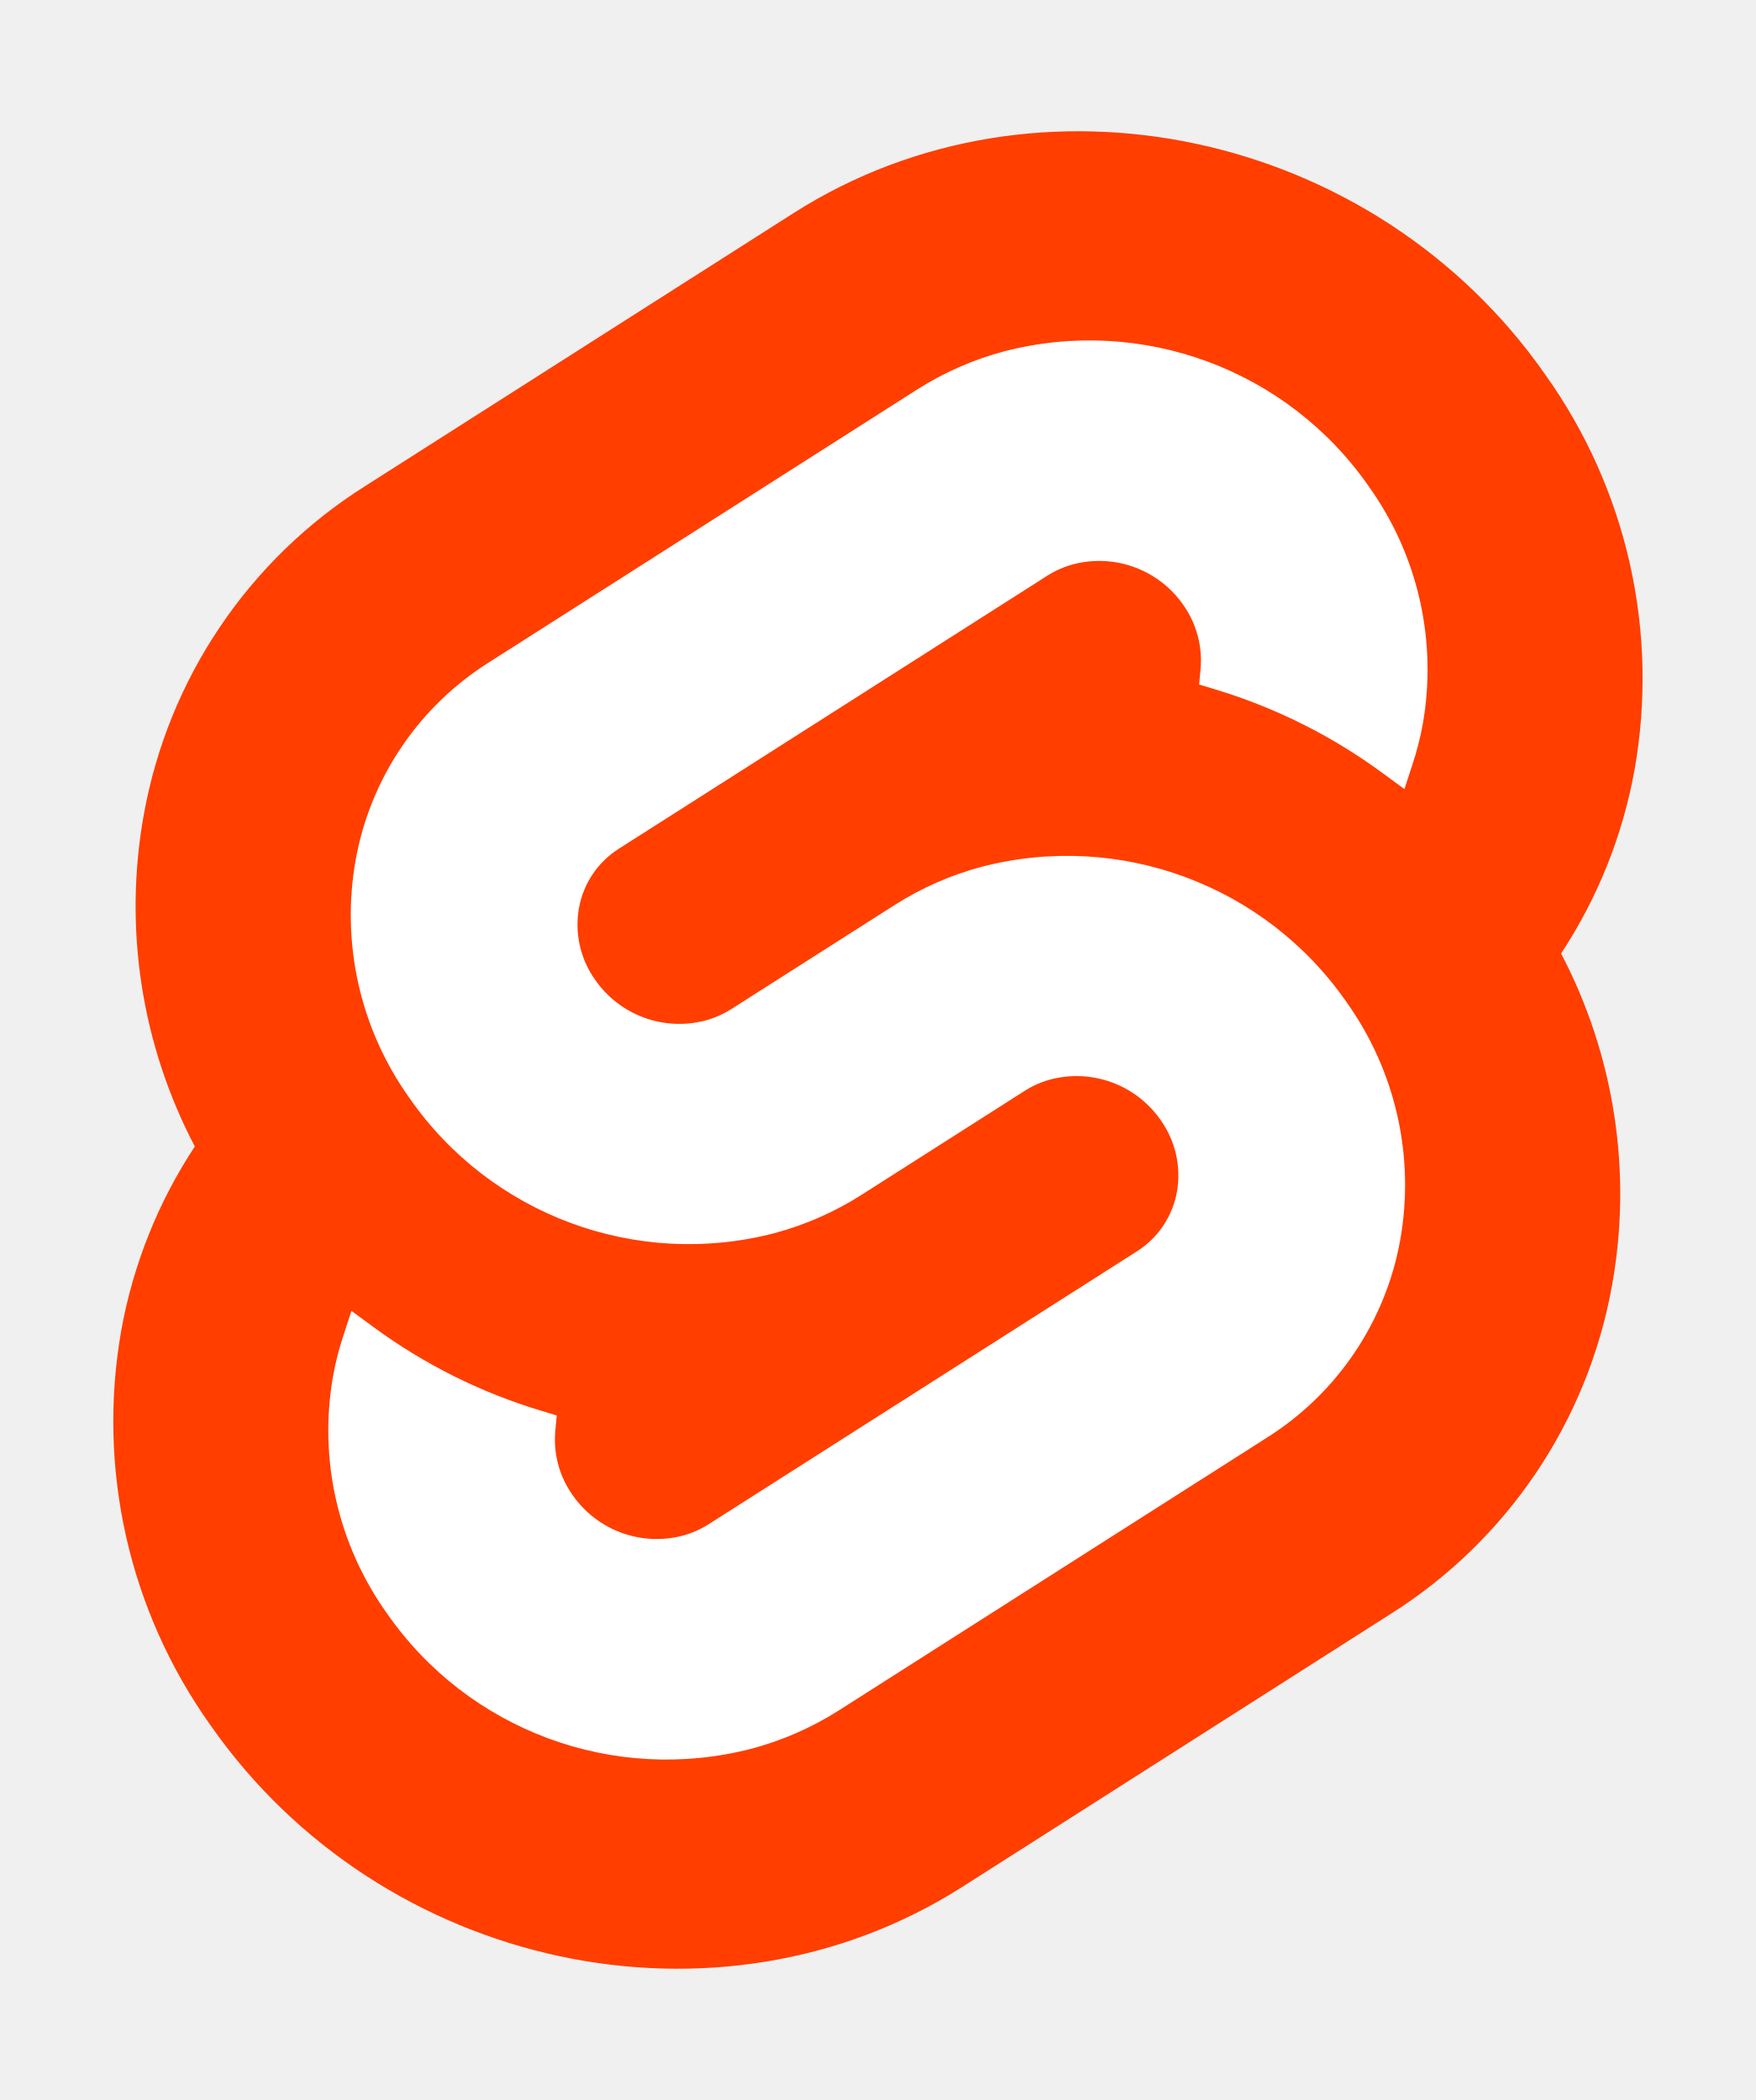
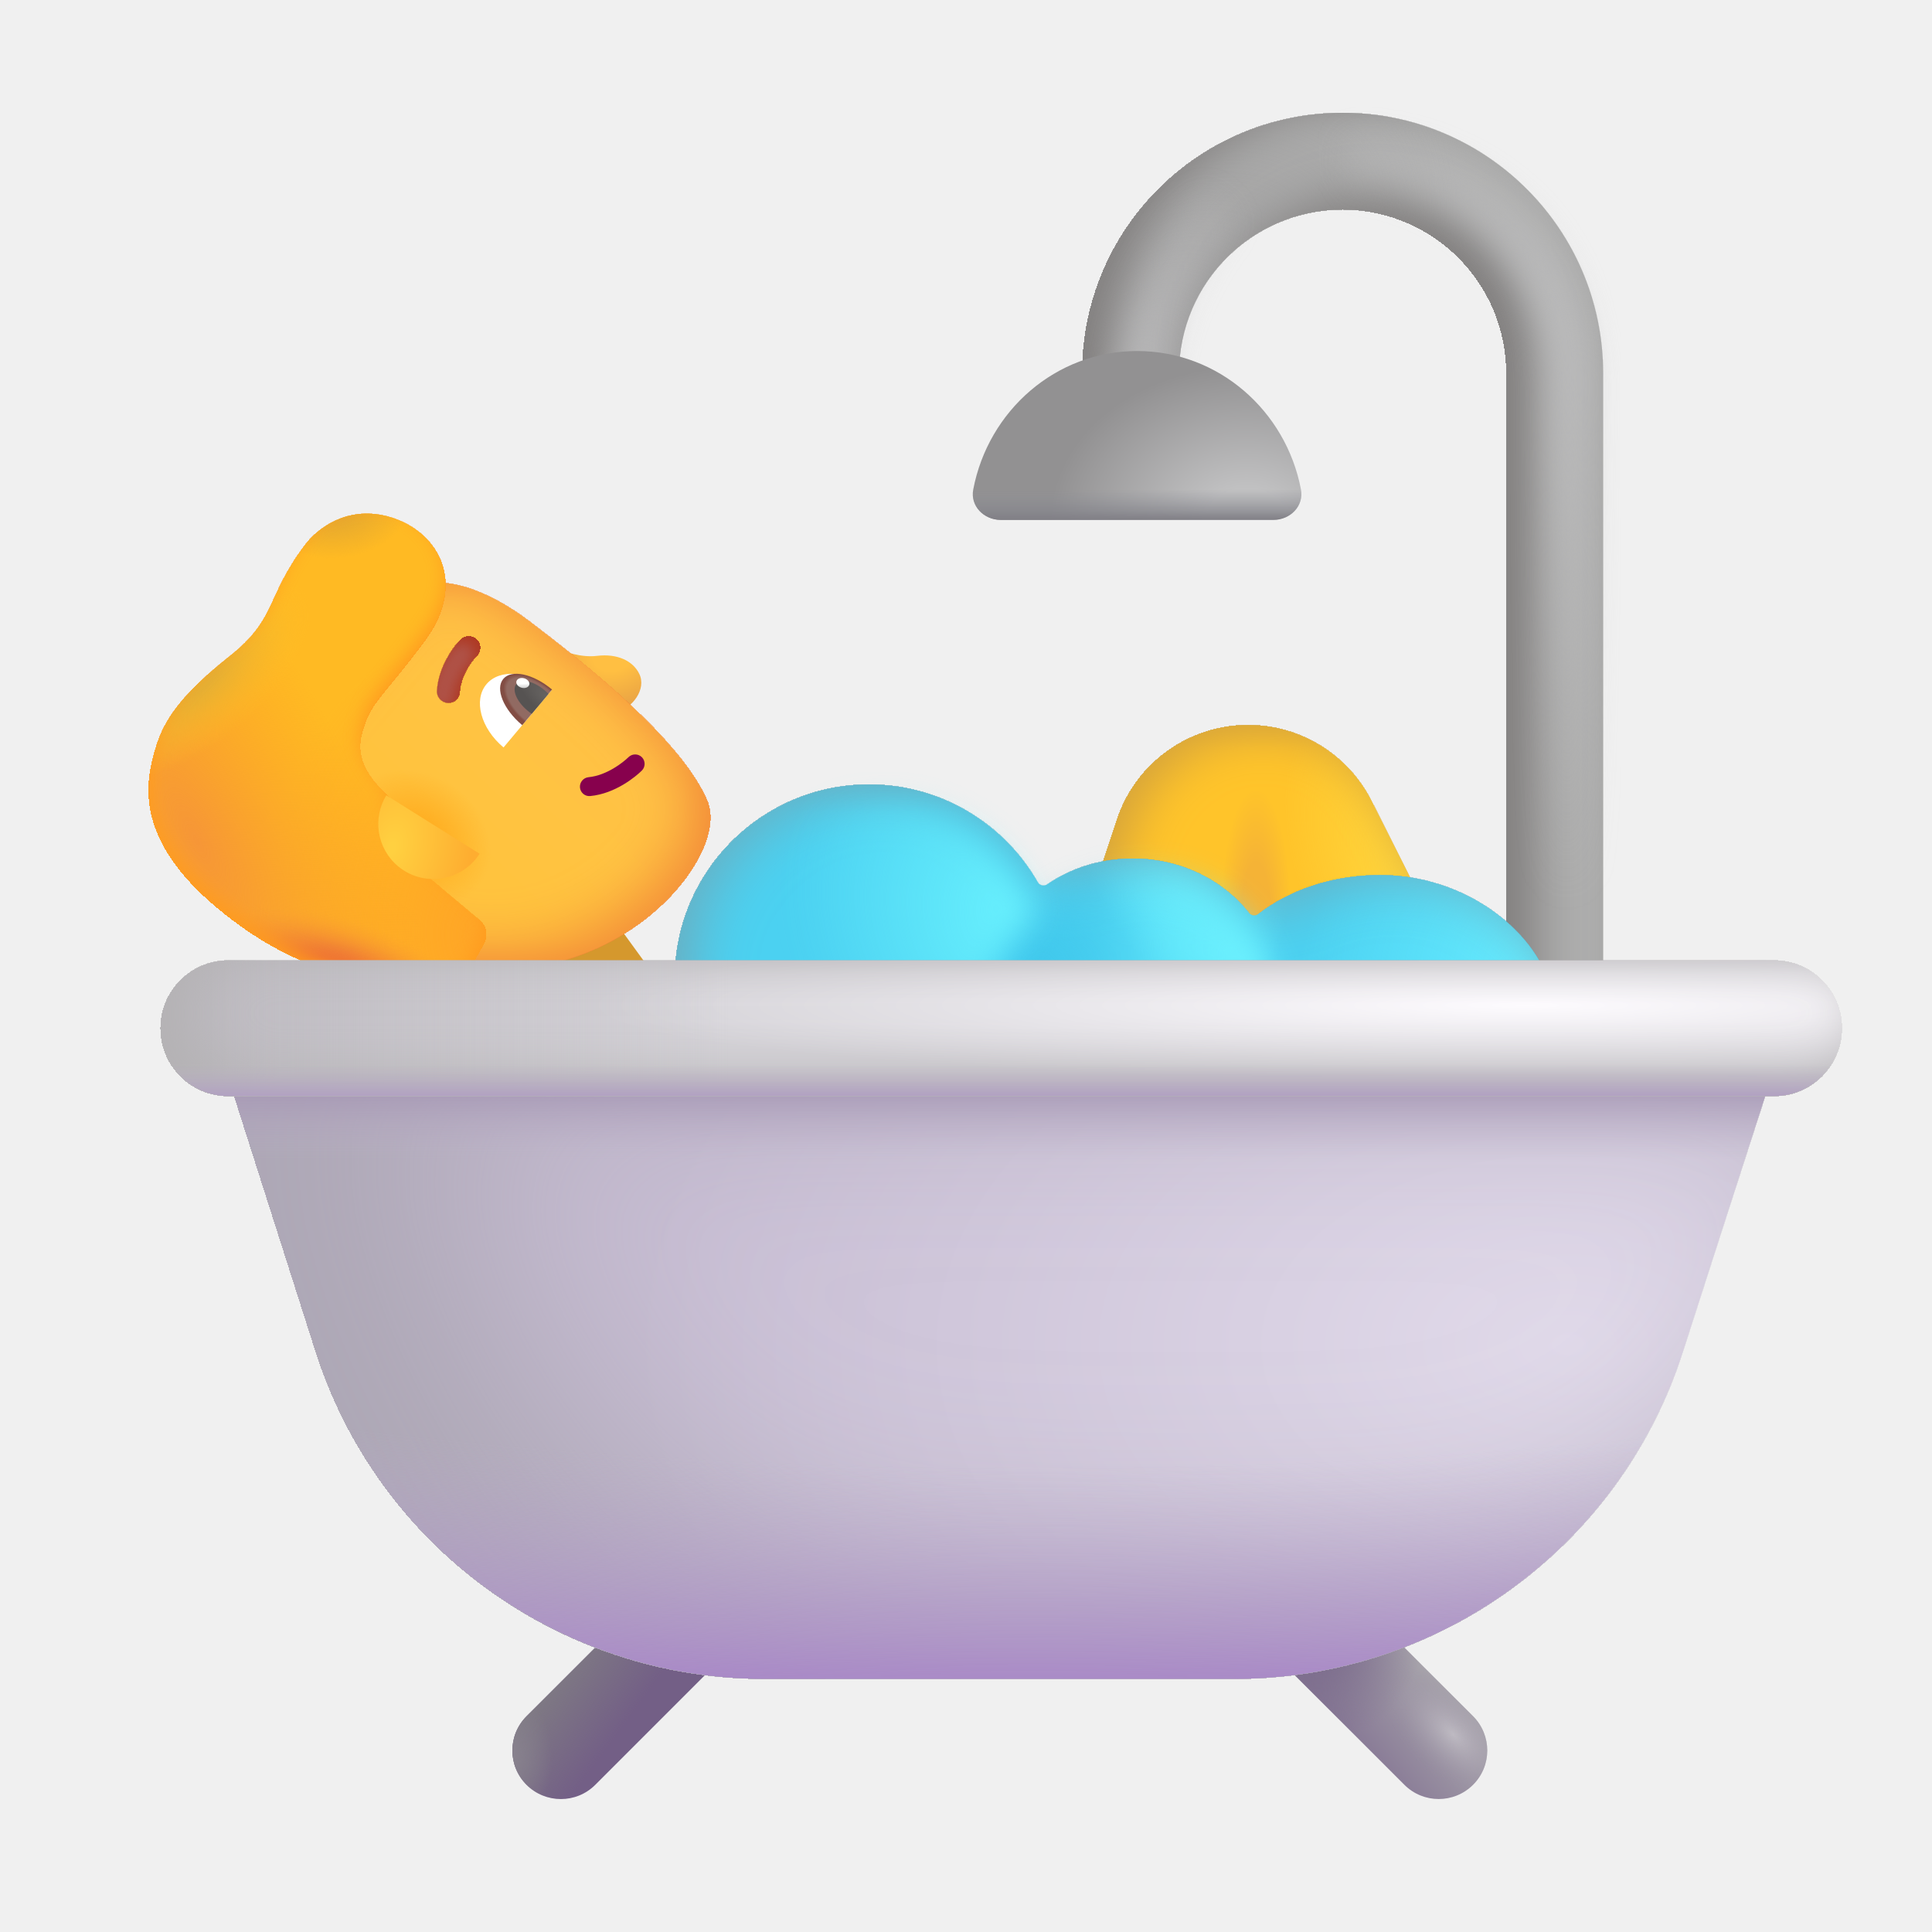
- <svg xmlns="http://www.w3.org/2000/svg" width="107" height="128" viewBox="0 0 107 128">
-   <path d="M94.157 22.819c-10.4-14.885-30.94-19.297-45.792-9.835L22.282 29.608A29.92 29.92 0 0 0 8.764 49.65a31.5 31.5 0 0 0 3.108 20.231 30 30 0 0 0-4.477 11.183 31.9 31.9 0 0 0 5.448 24.116c10.402 14.887 30.942 19.297 45.791 9.835l26.083-16.624A29.92 29.92 0 0 0 98.235 78.35a31.53 31.53 0 0 0-3.105-20.232 30 30 0 0 0 4.474-11.182 31.88 31.88 0 0 0-5.447-24.116" style="fill:#ff3e00" />
-   <path d="M45.817 106.582a20.72 20.72 0 0 1-22.237-8.243 19.17 19.17 0 0 1-3.277-14.503 18 18 0 0 1 .624-2.435l.49-1.498 1.337.981a33.6 33.6 0 0 0 10.203 5.098l.97.294-.09.968a5.85 5.85 0 0 0 1.052 3.878 6.24 6.24 0 0 0 6.695 2.485 5.8 5.8 0 0 0 1.603-.704L69.27 76.28a5.43 5.43 0 0 0 2.45-3.631 5.8 5.8 0 0 0-.987-4.371 6.24 6.24 0 0 0-6.698-2.487 5.7 5.7 0 0 0-1.6.704l-9.953 6.345a19 19 0 0 1-5.296 2.326 20.72 20.72 0 0 1-22.237-8.243 19.17 19.17 0 0 1-3.277-14.502 17.99 17.99 0 0 1 8.13-12.052l26.081-16.623a19 19 0 0 1 5.3-2.329 20.72 20.72 0 0 1 22.237 8.243 19.17 19.17 0 0 1 3.277 14.503 18 18 0 0 1-.624 2.435l-.49 1.498-1.337-.98a33.6 33.6 0 0 0-10.203-5.1l-.97-.294.09-.968a5.86 5.86 0 0 0-1.052-3.878 6.24 6.24 0 0 0-6.696-2.485 5.8 5.8 0 0 0-1.602.704L37.73 51.72a5.42 5.42 0 0 0-2.449 3.63 5.79 5.79 0 0 0 .986 4.372 6.24 6.24 0 0 0 6.698 2.486 5.8 5.8 0 0 0 1.602-.704l9.952-6.342a19 19 0 0 1 5.295-2.328 20.72 20.72 0 0 1 22.237 8.242 19.17 19.17 0 0 1 3.277 14.503 18 18 0 0 1-8.13 12.053l-26.081 16.622a19 19 0 0 1-5.3 2.328" style="fill:#fff" />
+ <svg xmlns="http://www.w3.org/2000/svg" width="32" height="32" viewBox="0 0 32 32" fill="none">
+   <rect x="8.301" y="15.657" width="1.758" height="2.265" transform="rotate(-36.0183 8.30115 15.6568)" fill="#D5982D" />
+   <g filter="url(#filter0_i_3987_24055)">
+     <path d="M18.502 13.578C18.812 12.642 19.687 12.01 20.674 12.01C21.538 12.01 22.329 12.497 22.718 13.269L24.529 16.869H17.412L18.502 13.578Z" fill="url(#paint0_radial_3987_24055)" />
+     <path d="M18.502 13.578C18.812 12.642 19.687 12.01 20.674 12.01C21.538 12.01 22.329 12.497 22.718 13.269L24.529 16.869H17.412L18.502 13.578Z" fill="url(#paint1_radial_3987_24055)" />
+   </g>
+   <g filter="url(#filter1_i_3987_24055)">
+     <path d="M24.953 6.182V17.119H26.553V6.182C26.553 3.8 24.622 1.869 22.24 1.869C19.858 1.869 17.928 3.8 17.928 6.182V7.213H19.528V6.182C19.528 4.684 20.742 3.469 22.24 3.469C23.738 3.469 24.953 4.684 24.953 6.182Z" fill="#ADADAD" />
+     <path d="M24.953 6.182V17.119H26.553V6.182C26.553 3.8 24.622 1.869 22.24 1.869C19.858 1.869 17.928 3.8 17.928 6.182V7.213H19.528V6.182C19.528 4.684 20.742 3.469 22.24 3.469C23.738 3.469 24.953 4.684 24.953 6.182Z" fill="url(#paint2_radial_3987_24055)" />
+   </g>
+   <g filter="url(#filter2_i_3987_24055)">
+     <path d="M14.396 19.432C15.531 19.432 16.529 18.844 17.102 17.957C17.53 18.338 18.115 18.572 18.76 18.572C19.419 18.572 20.015 18.327 20.446 17.931C20.957 18.547 21.848 18.955 22.861 18.955C24.447 18.955 25.732 17.956 25.732 16.725C25.732 15.674 24.447 14.494 22.861 14.494C22.072 14.494 21.357 14.742 20.838 15.142C20.792 15.178 20.725 15.169 20.689 15.123C20.257 14.576 19.554 14.221 18.76 14.221C18.229 14.221 17.738 14.38 17.343 14.649C17.292 14.683 17.221 14.667 17.19 14.614C16.635 13.646 15.592 12.994 14.396 12.994C12.618 12.994 11.178 14.435 11.178 16.213C11.178 17.991 12.618 19.432 14.396 19.432Z" fill="#4BD1F1" />
+     <path d="M14.396 19.432C15.531 19.432 16.529 18.844 17.102 17.957C17.53 18.338 18.115 18.572 18.76 18.572C19.419 18.572 20.015 18.327 20.446 17.931C20.957 18.547 21.848 18.955 22.861 18.955C24.447 18.955 25.732 17.956 25.732 16.725C25.732 15.674 24.447 14.494 22.861 14.494C22.072 14.494 21.357 14.742 20.838 15.142C20.792 15.178 20.725 15.169 20.689 15.123C20.257 14.576 19.554 14.221 18.76 14.221C18.229 14.221 17.738 14.38 17.343 14.649C17.292 14.683 17.221 14.667 17.19 14.614C16.635 13.646 15.592 12.994 14.396 12.994C12.618 12.994 11.178 14.435 11.178 16.213C11.178 17.991 12.618 19.432 14.396 19.432Z" fill="url(#paint3_radial_3987_24055)" />
+     <path d="M14.396 19.432C15.531 19.432 16.529 18.844 17.102 17.957C17.53 18.338 18.115 18.572 18.76 18.572C19.419 18.572 20.015 18.327 20.446 17.931C20.957 18.547 21.848 18.955 22.861 18.955C24.447 18.955 25.732 17.956 25.732 16.725C25.732 15.674 24.447 14.494 22.861 14.494C22.072 14.494 21.357 14.742 20.838 15.142C20.792 15.178 20.725 15.169 20.689 15.123C20.257 14.576 19.554 14.221 18.76 14.221C18.229 14.221 17.738 14.38 17.343 14.649C17.292 14.683 17.221 14.667 17.19 14.614C16.635 13.646 15.592 12.994 14.396 12.994C12.618 12.994 11.178 14.435 11.178 16.213C11.178 17.991 12.618 19.432 14.396 19.432Z" fill="url(#paint4_radial_3987_24055)" />
+   </g>
+   <g filter="url(#filter3_f_3987_24055)">
+     <circle cx="18.851" cy="16.73" r="2.291" fill="url(#paint5_radial_3987_24055)" />
+     <circle cx="18.851" cy="16.73" r="2.291" fill="url(#paint6_radial_3987_24055)" />
+   </g>
+   <g filter="url(#filter4_f_3987_24055)">
+     <path fill-rule="evenodd" clip-rule="evenodd" d="M17.128 15.157C16.652 15.547 16.331 16.124 16.282 16.785C16.252 17.199 16.331 17.596 16.497 17.946C15.951 18.508 15.17 18.833 14.328 18.771C12.817 18.66 11.683 17.345 11.794 15.834C11.906 14.324 13.22 13.19 14.731 13.301C15.864 13.384 16.785 14.145 17.128 15.157Z" fill="url(#paint7_radial_3987_24055)" />
+   </g>
+   <path d="M9.89 10.863C9.623 10.895 9.348 10.796 9.243 10.742L9.098 10.915L10.18 11.822C10.484 11.726 10.711 11.413 10.588 11.16C10.482 10.944 10.224 10.823 9.89 10.863Z" fill="url(#paint8_radial_3987_24055)" />
+   <g filter="url(#filter5_i_3987_24055)">
+     <path d="M8.784 10.302C7.983 9.693 7.402 9.631 7.195 9.657L4.181 13.249L7.171 15.86C9.91 16.738 12.133 14.266 11.714 13.267C11.296 12.268 9.711 11.007 8.784 10.302Z" fill="url(#paint9_linear_3987_24055)" />
+     <path d="M8.784 10.302C7.983 9.693 7.402 9.631 7.195 9.657L4.181 13.249L7.171 15.86C9.91 16.738 12.133 14.266 11.714 13.267C11.296 12.268 9.711 11.007 8.784 10.302Z" fill="url(#paint10_radial_3987_24055)" />
+   </g>
+   <g filter="url(#filter6_i_3987_24055)">
+     <path d="M6.401 8.549C5.741 8.385 5.26 8.75 5.05 9.03C4.401 9.895 4.592 10.247 3.811 10.866C2.985 11.52 2.704 11.949 2.574 12.416L2.571 12.425C2.443 12.886 2.177 13.838 3.587 15.021C4.886 16.111 5.961 16.223 6.394 16.204L6.373 16.262C6.266 16.552 6.426 16.843 6.716 16.949C6.964 17.04 7.275 16.891 7.482 16.547C7.718 16.155 7.884 15.861 8.012 15.628C8.084 15.498 8.053 15.335 7.939 15.239L6.869 14.342C6.419 13.964 6.417 13.42 6.454 13.213C6.001 12.807 5.907 12.485 5.99 12.157C6.128 11.615 6.321 11.572 7.039 10.602C7.761 9.627 7.226 8.755 6.401 8.549Z" fill="#FFBA23" />
+     <path d="M6.401 8.549C5.741 8.385 5.26 8.75 5.05 9.03C4.401 9.895 4.592 10.247 3.811 10.866C2.985 11.52 2.704 11.949 2.574 12.416L2.571 12.425C2.443 12.886 2.177 13.838 3.587 15.021C4.886 16.111 5.961 16.223 6.394 16.204L6.373 16.262C6.266 16.552 6.426 16.843 6.716 16.949C6.964 17.04 7.275 16.891 7.482 16.547C7.718 16.155 7.884 15.861 8.012 15.628C8.084 15.498 8.053 15.335 7.939 15.239L6.869 14.342C6.419 13.964 6.417 13.42 6.454 13.213C6.001 12.807 5.907 12.485 5.99 12.157C6.128 11.615 6.321 11.572 7.039 10.602C7.761 9.627 7.226 8.755 6.401 8.549Z" fill="url(#paint11_radial_3987_24055)" />
+     <path d="M6.401 8.549C5.741 8.385 5.26 8.75 5.05 9.03C4.401 9.895 4.592 10.247 3.811 10.866C2.985 11.52 2.704 11.949 2.574 12.416L2.571 12.425C2.443 12.886 2.177 13.838 3.587 15.021C4.886 16.111 5.961 16.223 6.394 16.204L6.373 16.262C6.266 16.552 6.426 16.843 6.716 16.949C6.964 17.04 7.275 16.891 7.482 16.547C7.718 16.155 7.884 15.861 8.012 15.628C8.084 15.498 8.053 15.335 7.939 15.239L6.869 14.342C6.419 13.964 6.417 13.42 6.454 13.213C6.001 12.807 5.907 12.485 5.99 12.157C6.128 11.615 6.321 11.572 7.039 10.602C7.761 9.627 7.226 8.755 6.401 8.549Z" fill="url(#paint12_radial_3987_24055)" />
+     <path d="M6.401 8.549C5.741 8.385 5.26 8.75 5.05 9.03C4.401 9.895 4.592 10.247 3.811 10.866C2.985 11.52 2.704 11.949 2.574 12.416L2.571 12.425C2.443 12.886 2.177 13.838 3.587 15.021C4.886 16.111 5.961 16.223 6.394 16.204L6.373 16.262C6.266 16.552 6.426 16.843 6.716 16.949C6.964 17.04 7.275 16.891 7.482 16.547C7.718 16.155 7.884 15.861 8.012 15.628C8.084 15.498 8.053 15.335 7.939 15.239L6.869 14.342C6.419 13.964 6.417 13.42 6.454 13.213C6.001 12.807 5.907 12.485 5.99 12.157C6.128 11.615 6.321 11.572 7.039 10.602C7.761 9.627 7.226 8.755 6.401 8.549Z" fill="url(#paint13_radial_3987_24055)" />
+     <path d="M6.401 8.549C5.741 8.385 5.26 8.75 5.05 9.03C4.401 9.895 4.592 10.247 3.811 10.866C2.985 11.52 2.704 11.949 2.574 12.416L2.571 12.425C2.443 12.886 2.177 13.838 3.587 15.021C4.886 16.111 5.961 16.223 6.394 16.204L6.373 16.262C6.266 16.552 6.426 16.843 6.716 16.949C6.964 17.04 7.275 16.891 7.482 16.547C7.718 16.155 7.884 15.861 8.012 15.628C8.084 15.498 8.053 15.335 7.939 15.239L6.869 14.342C6.419 13.964 6.417 13.42 6.454 13.213C6.001 12.807 5.907 12.485 5.99 12.157C6.128 11.615 6.321 11.572 7.039 10.602C7.761 9.627 7.226 8.755 6.401 8.549Z" fill="url(#paint14_radial_3987_24055)" />
+     <path d="M6.401 8.549C5.741 8.385 5.26 8.75 5.05 9.03C4.401 9.895 4.592 10.247 3.811 10.866C2.985 11.52 2.704 11.949 2.574 12.416L2.571 12.425C2.443 12.886 2.177 13.838 3.587 15.021C4.886 16.111 5.961 16.223 6.394 16.204L6.373 16.262C6.266 16.552 6.426 16.843 6.716 16.949C6.964 17.04 7.275 16.891 7.482 16.547C7.718 16.155 7.884 15.861 8.012 15.628C8.084 15.498 8.053 15.335 7.939 15.239L6.869 14.342C6.419 13.964 6.417 13.42 6.454 13.213C6.001 12.807 5.907 12.485 5.99 12.157C6.128 11.615 6.321 11.572 7.039 10.602C7.761 9.627 7.226 8.755 6.401 8.549Z" fill="url(#paint15_radial_3987_24055)" />
+   </g>
+   <g filter="url(#filter7_i_3987_24055)">
+     <path d="M6.401 8.549C5.741 8.385 5.26 8.75 5.05 9.03C4.401 9.895 4.592 10.247 3.811 10.866C2.985 11.52 2.704 11.949 2.574 12.416L2.571 12.425C2.443 12.886 2.177 13.838 3.587 15.021C4.886 16.111 5.961 16.223 6.394 16.204L6.373 16.262C6.266 16.552 6.426 16.843 6.716 16.949C6.964 17.04 7.275 16.891 7.482 16.547C7.718 16.155 7.884 15.861 8.012 15.628C8.084 15.498 8.053 15.335 7.939 15.239L6.869 14.342C6.419 13.964 6.417 13.42 6.454 13.213C6.001 12.807 5.907 12.485 5.99 12.157C6.128 11.615 6.321 11.572 7.039 10.602C7.761 9.627 7.226 8.755 6.401 8.549Z" fill="#FFBA23" />
+     <path d="M6.401 8.549C5.741 8.385 5.26 8.75 5.05 9.03C4.401 9.895 4.592 10.247 3.811 10.866C2.985 11.52 2.704 11.949 2.574 12.416L2.571 12.425C2.443 12.886 2.177 13.838 3.587 15.021C4.886 16.111 5.961 16.223 6.394 16.204L6.373 16.262C6.266 16.552 6.426 16.843 6.716 16.949C6.964 17.04 7.275 16.891 7.482 16.547C7.718 16.155 7.884 15.861 8.012 15.628C8.084 15.498 8.053 15.335 7.939 15.239L6.869 14.342C6.419 13.964 6.417 13.42 6.454 13.213C6.001 12.807 5.907 12.485 5.99 12.157C6.128 11.615 6.321 11.572 7.039 10.602C7.761 9.627 7.226 8.755 6.401 8.549Z" fill="url(#paint16_radial_3987_24055)" />
+     <path d="M6.401 8.549C5.741 8.385 5.26 8.75 5.05 9.03C4.401 9.895 4.592 10.247 3.811 10.866C2.985 11.52 2.704 11.949 2.574 12.416L2.571 12.425C2.443 12.886 2.177 13.838 3.587 15.021C4.886 16.111 5.961 16.223 6.394 16.204L6.373 16.262C6.266 16.552 6.426 16.843 6.716 16.949C6.964 17.04 7.275 16.891 7.482 16.547C7.718 16.155 7.884 15.861 8.012 15.628C8.084 15.498 8.053 15.335 7.939 15.239L6.869 14.342C6.419 13.964 6.417 13.42 6.454 13.213C6.001 12.807 5.907 12.485 5.99 12.157C6.128 11.615 6.321 11.572 7.039 10.602C7.761 9.627 7.226 8.755 6.401 8.549Z" fill="url(#paint17_radial_3987_24055)" />
+     <path d="M6.401 8.549C5.741 8.385 5.26 8.75 5.05 9.03C4.401 9.895 4.592 10.247 3.811 10.866C2.985 11.52 2.704 11.949 2.574 12.416L2.571 12.425C2.443 12.886 2.177 13.838 3.587 15.021C4.886 16.111 5.961 16.223 6.394 16.204L6.373 16.262C6.266 16.552 6.426 16.843 6.716 16.949C6.964 17.04 7.275 16.891 7.482 16.547C7.718 16.155 7.884 15.861 8.012 15.628C8.084 15.498 8.053 15.335 7.939 15.239L6.869 14.342C6.419 13.964 6.417 13.42 6.454 13.213C6.001 12.807 5.907 12.485 5.99 12.157C6.128 11.615 6.321 11.572 7.039 10.602C7.761 9.627 7.226 8.755 6.401 8.549Z" fill="url(#paint18_radial_3987_24055)" />
+     <path d="M6.401 8.549C5.741 8.385 5.26 8.75 5.05 9.03C4.401 9.895 4.592 10.247 3.811 10.866C2.985 11.52 2.704 11.949 2.574 12.416L2.571 12.425C2.443 12.886 2.177 13.838 3.587 15.021C4.886 16.111 5.961 16.223 6.394 16.204L6.373 16.262C6.266 16.552 6.426 16.843 6.716 16.949C6.964 17.04 7.275 16.891 7.482 16.547C7.718 16.155 7.884 15.861 8.012 15.628C8.084 15.498 8.053 15.335 7.939 15.239L6.869 14.342C6.419 13.964 6.417 13.42 6.454 13.213C6.001 12.807 5.907 12.485 5.99 12.157C6.128 11.615 6.321 11.572 7.039 10.602C7.761 9.627 7.226 8.755 6.401 8.549Z" fill="url(#paint19_radial_3987_24055)" />
+     <path d="M6.401 8.549C5.741 8.385 5.26 8.75 5.05 9.03C4.401 9.895 4.592 10.247 3.811 10.866C2.985 11.52 2.704 11.949 2.574 12.416L2.571 12.425C2.443 12.886 2.177 13.838 3.587 15.021C4.886 16.111 5.961 16.223 6.394 16.204L6.373 16.262C6.266 16.552 6.426 16.843 6.716 16.949C6.964 17.04 7.275 16.891 7.482 16.547C7.718 16.155 7.884 15.861 8.012 15.628C8.084 15.498 8.053 15.335 7.939 15.239L6.869 14.342C6.419 13.964 6.417 13.42 6.454 13.213C6.001 12.807 5.907 12.485 5.99 12.157C6.128 11.615 6.321 11.572 7.039 10.602C7.761 9.627 7.226 8.755 6.401 8.549Z" fill="url(#paint20_radial_3987_24055)" />
+   </g>
+   <path d="M7.944 14.141L6.399 13.172C6.167 13.55 6.241 14.052 6.591 14.346C6.976 14.67 7.552 14.619 7.876 14.233C7.901 14.203 7.923 14.172 7.944 14.141Z" fill="url(#paint21_radial_3987_24055)" />
+   <path fill-rule="evenodd" clip-rule="evenodd" d="M9.606 13.045C9.615 13.131 9.691 13.194 9.777 13.185C10.194 13.145 10.53 12.862 10.629 12.765C10.691 12.705 10.693 12.606 10.633 12.543C10.572 12.481 10.473 12.48 10.411 12.54C10.326 12.623 10.055 12.843 9.747 12.873C9.661 12.882 9.598 12.958 9.606 13.045Z" fill="#87014D" />
+   <g filter="url(#filter8_i_3987_24055)">
+     <path fill-rule="evenodd" clip-rule="evenodd" d="M7.731 11.089C7.793 10.977 7.86 10.897 7.891 10.868C7.967 10.797 7.972 10.678 7.901 10.602C7.83 10.526 7.711 10.522 7.635 10.592C7.569 10.653 7.478 10.767 7.401 10.909C7.322 11.052 7.25 11.237 7.238 11.441C7.231 11.545 7.31 11.634 7.414 11.641C7.518 11.647 7.607 11.568 7.613 11.464C7.622 11.332 7.67 11.201 7.731 11.089Z" fill="#AF5247" />
+   </g>
+   <path d="M9.138 11.429L8.34 12.38C7.963 12.064 7.837 11.595 8.057 11.333C8.278 11.07 8.761 11.113 9.138 11.429Z" fill="white" />
+   <path d="M8.65 12.011L8.646 12.008C8.338 11.749 8.199 11.408 8.336 11.245C8.472 11.082 8.832 11.16 9.14 11.418L9.144 11.421L8.65 12.011Z" fill="url(#paint22_radial_3987_24055)" />
+   <path d="M8.807 11.823C8.783 11.807 8.758 11.789 8.735 11.768C8.556 11.619 8.475 11.422 8.553 11.329C8.632 11.235 8.84 11.281 9.018 11.431C9.042 11.451 9.064 11.472 9.084 11.493L8.807 11.823Z" fill="url(#paint23_radial_3987_24055)" />
+   <ellipse rx="0.081" ry="0.11" transform="matrix(-0.265842 0.964017 0.964267 0.264931 8.65997 11.3129)" fill="url(#paint24_linear_3987_24055)" />
+   <rect width="1.608" height="5.132" rx="0.804" transform="matrix(-0.707107 0.707107 0.707107 0.707107 21.3378 25.3647)" fill="url(#paint25_linear_3987_24055)" />
+   <rect width="1.608" height="5.132" rx="0.804" transform="matrix(-0.707107 0.707107 0.707107 0.707107 21.3378 25.3647)" fill="url(#paint26_radial_3987_24055)" />
+   <rect width="1.608" height="5.132" rx="0.804" transform="matrix(-0.707107 0.707107 0.707107 0.707107 21.3378 25.3647)" fill="url(#paint27_radial_3987_24055)" />
+   <rect x="11.783" y="25.365" width="1.608" height="5.132" rx="0.804" transform="rotate(45 11.7826 25.3647)" fill="#735F86" />
+   <rect x="11.783" y="25.365" width="1.608" height="5.132" rx="0.804" transform="rotate(45 11.7826 25.3647)" fill="url(#paint28_linear_3987_24055)" />
+   <rect x="11.783" y="25.365" width="1.608" height="5.132" rx="0.804" transform="rotate(45 11.7826 25.3647)" fill="url(#paint29_radial_3987_24055)" />
+   <g filter="url(#filter9_i_3987_24055)">
+     <path d="M5.228 22.375L3.771 17.807H29.349L27.872 22.396C26.834 25.621 23.834 27.807 20.447 27.807H12.659C9.264 27.807 6.259 25.61 5.228 22.375Z" fill="url(#paint30_radial_3987_24055)" />
+   </g>
+   <path d="M5.228 22.375L3.771 17.807H29.349L27.872 22.396C26.834 25.621 23.834 27.807 20.447 27.807H12.659C9.264 27.807 6.259 25.61 5.228 22.375Z" fill="url(#paint31_radial_3987_24055)" />
+   <path d="M5.228 22.375L3.771 17.807H29.349L27.872 22.396C26.834 25.621 23.834 27.807 20.447 27.807H12.659C9.264 27.807 6.259 25.61 5.228 22.375Z" fill="url(#paint32_linear_3987_24055)" />
+   <g filter="url(#filter10_i_3987_24055)">
+     <rect x="2.662" y="15.908" width="27.844" height="2.246" rx="1.123" fill="url(#paint33_radial_3987_24055)" />
+     <rect x="2.662" y="15.908" width="27.844" height="2.246" rx="1.123" fill="url(#paint34_linear_3987_24055)" />
+   </g>
+   <rect x="2.662" y="15.908" width="27.844" height="2.246" rx="1.123" fill="url(#paint35_linear_3987_24055)" />
+   <g filter="url(#filter11_f_3987_24055)">
+     <path d="M22.303 2.666C23.521 2.614 25.959 3.607 25.959 6.432C25.959 9.257 25.959 13.63 25.959 15.807" stroke="url(#paint36_radial_3987_24055)" stroke-width="0.75" />
+   </g>
+   <g filter="url(#filter12_f_3987_24055)">
+     <path d="M20.226 3.385C19.768 3.791 18.851 4.997 18.851 6.572" stroke="url(#paint37_radial_3987_24055)" stroke-width="0.75" />
+   </g>
+   <path d="M21.092 8.611C21.371 8.611 21.6 8.381 21.548 8.107C21.299 6.8 20.178 5.814 18.834 5.814C17.489 5.814 16.369 6.8 16.12 8.107C16.067 8.381 16.297 8.611 16.576 8.611H21.092Z" fill="url(#paint38_radial_3987_24055)" />
+   <path d="M21.092 8.611C21.371 8.611 21.6 8.381 21.548 8.107C21.299 6.8 20.178 5.814 18.834 5.814C17.489 5.814 16.369 6.8 16.12 8.107C16.067 8.381 16.297 8.611 16.576 8.611H21.092Z" fill="url(#paint39_linear_3987_24055)" />
+   <defs>
+     <filter id="filter0_i_3987_24055" x="17.412" y="12.01" width="7.367" height="4.959" filterUnits="userSpaceOnUse" color-interpolation-filters="sRGB">
+       <feFlood flood-opacity="0" result="BackgroundImageFix" />
+       <feBlend mode="normal" in="SourceGraphic" in2="BackgroundImageFix" result="shape" />
+       <feColorMatrix in="SourceAlpha" type="matrix" values="0 0 0 0 0 0 0 0 0 0 0 0 0 0 0 0 0 0 127 0" result="hardAlpha" />
+       <feOffset dx="0.25" dy="0.1" />
+       <feGaussianBlur stdDeviation="0.4" />
+       <feComposite in2="hardAlpha" operator="arithmetic" k2="-1" k3="1" />
+       <feColorMatrix type="matrix" values="0 0 0 0 0.827 0 0 0 0 0.635 0 0 0 0 0.235 0 0 0 1 0" />
+       <feBlend mode="normal" in2="shape" result="effect1_innerShadow_3987_24055" />
+     </filter>
+     <filter id="filter1_i_3987_24055" x="17.928" y="1.619" width="9.125" height="15.5" filterUnits="userSpaceOnUse" color-interpolation-filters="sRGB">
+       <feFlood flood-opacity="0" result="BackgroundImageFix" />
+       <feBlend mode="normal" in="SourceGraphic" in2="BackgroundImageFix" result="shape" />
+       <feColorMatrix in="SourceAlpha" type="matrix" values="0 0 0 0 0 0 0 0 0 0 0 0 0 0 0 0 0 0 127 0" result="hardAlpha" />
+       <feOffset dx="0.5" dy="-0.25" />
+       <feGaussianBlur stdDeviation="0.375" />
+       <feComposite in2="hardAlpha" operator="arithmetic" k2="-1" k3="1" />
+       <feColorMatrix type="matrix" values="0 0 0 0 0.51 0 0 0 0 0.502 0 0 0 0 0.498 0 0 0 1 0" />
+       <feBlend mode="normal" in2="shape" result="effect1_innerShadow_3987_24055" />
+     </filter>
+     <filter id="filter2_i_3987_24055" x="11.178" y="12.994" width="14.805" height="6.438" filterUnits="userSpaceOnUse" color-interpolation-filters="sRGB">
+       <feFlood flood-opacity="0" result="BackgroundImageFix" />
+       <feBlend mode="normal" in="SourceGraphic" in2="BackgroundImageFix" result="shape" />
+       <feColorMatrix in="SourceAlpha" type="matrix" values="0 0 0 0 0 0 0 0 0 0 0 0 0 0 0 0 0 0 127 0" result="hardAlpha" />
+       <feOffset dx="0.25" />
+       <feGaussianBlur stdDeviation="0.5" />
+       <feComposite in2="hardAlpha" operator="arithmetic" k2="-1" k3="1" />
+       <feColorMatrix type="matrix" values="0 0 0 0 0.416 0 0 0 0 0.678 0 0 0 0 0.749 0 0 0 1 0" />
+       <feBlend mode="normal" in2="shape" result="effect1_innerShadow_3987_24055" />
+     </filter>
+     <filter id="filter3_f_3987_24055" x="16.06" y="13.94" width="5.582" height="5.582" filterUnits="userSpaceOnUse" color-interpolation-filters="sRGB">
+       <feFlood flood-opacity="0" result="BackgroundImageFix" />
+       <feBlend mode="normal" in="SourceGraphic" in2="BackgroundImageFix" result="shape" />
+       <feGaussianBlur stdDeviation="0.25" result="effect1_foregroundBlur_3987_24055" />
+     </filter>
+     <filter id="filter4_f_3987_24055" x="11.287" y="12.793" width="6.341" height="6.485" filterUnits="userSpaceOnUse" color-interpolation-filters="sRGB">
+       <feFlood flood-opacity="0" result="BackgroundImageFix" />
+       <feBlend mode="normal" in="SourceGraphic" in2="BackgroundImageFix" result="shape" />
+       <feGaussianBlur stdDeviation="0.25" result="effect1_foregroundBlur_3987_24055" />
+     </filter>
+     <filter id="filter5_i_3987_24055" x="3.981" y="9.452" width="7.784" height="6.593" filterUnits="userSpaceOnUse" color-interpolation-filters="sRGB">
+       <feFlood flood-opacity="0" result="BackgroundImageFix" />
+       <feBlend mode="normal" in="SourceGraphic" in2="BackgroundImageFix" result="shape" />
+       <feColorMatrix in="SourceAlpha" type="matrix" values="0 0 0 0 0 0 0 0 0 0 0 0 0 0 0 0 0 0 127 0" result="hardAlpha" />
+       <feOffset dx="-0.2" dy="-0.2" />
+       <feGaussianBlur stdDeviation="0.5" />
+       <feComposite in2="hardAlpha" operator="arithmetic" k2="-1" k3="1" />
+       <feColorMatrix type="matrix" values="0 0 0 0 0.949 0 0 0 0 0.533 0 0 0 0 0.216 0 0 0 1 0" />
+       <feBlend mode="normal" in2="shape" result="effect1_innerShadow_3987_24055" />
+     </filter>
+     <filter id="filter6_i_3987_24055" x="2.464" y="8.358" width="5.587" height="8.617" filterUnits="userSpaceOnUse" color-interpolation-filters="sRGB">
+       <feFlood flood-opacity="0" result="BackgroundImageFix" />
+       <feBlend mode="normal" in="SourceGraphic" in2="BackgroundImageFix" result="shape" />
+       <feColorMatrix in="SourceAlpha" type="matrix" values="0 0 0 0 0 0 0 0 0 0 0 0 0 0 0 0 0 0 127 0" result="hardAlpha" />
+       <feOffset dy="-0.15" />
+       <feGaussianBlur stdDeviation="0.15" />
+       <feComposite in2="hardAlpha" operator="arithmetic" k2="-1" k3="1" />
+       <feColorMatrix type="matrix" values="0 0 0 0 1 0 0 0 0 0.608 0 0 0 0 0.118 0 0 0 1 0" />
+       <feBlend mode="normal" in2="shape" result="effect1_innerShadow_3987_24055" />
+     </filter>
+     <filter id="filter7_i_3987_24055" x="2.464" y="8.358" width="5.587" height="8.617" filterUnits="userSpaceOnUse" color-interpolation-filters="sRGB">
+       <feFlood flood-opacity="0" result="BackgroundImageFix" />
+       <feBlend mode="normal" in="SourceGraphic" in2="BackgroundImageFix" result="shape" />
+       <feColorMatrix in="SourceAlpha" type="matrix" values="0 0 0 0 0 0 0 0 0 0 0 0 0 0 0 0 0 0 127 0" result="hardAlpha" />
+       <feOffset dy="-0.15" />
+       <feGaussianBlur stdDeviation="0.15" />
+       <feComposite in2="hardAlpha" operator="arithmetic" k2="-1" k3="1" />
+       <feColorMatrix type="matrix" values="0 0 0 0 1 0 0 0 0 0.608 0 0 0 0 0.118 0 0 0 1 0" />
+       <feBlend mode="normal" in2="shape" result="effect1_innerShadow_3987_24055" />
+     </filter>
+     <filter id="filter8_i_3987_24055" x="7.137" y="10.542" width="0.814" height="1.199" filterUnits="userSpaceOnUse" color-interpolation-filters="sRGB">
+       <feFlood flood-opacity="0" result="BackgroundImageFix" />
+       <feBlend mode="normal" in="SourceGraphic" in2="BackgroundImageFix" result="shape" />
+       <feColorMatrix in="SourceAlpha" type="matrix" values="0 0 0 0 0 0 0 0 0 0 0 0 0 0 0 0 0 0 127 0" result="hardAlpha" />
+       <feOffset dx="-0.1" dy="0.1" />
+       <feGaussianBlur stdDeviation="0.1" />
+       <feComposite in2="hardAlpha" operator="arithmetic" k2="-1" k3="1" />
+       <feColorMatrix type="matrix" values="0 0 0 0 0.682 0 0 0 0 0.22 0 0 0 0 0.133 0 0 0 1 0" />
+       <feBlend mode="normal" in2="shape" result="effect1_innerShadow_3987_24055" />
+     </filter>
+     <filter id="filter9_i_3987_24055" x="3.771" y="16.807" width="28.578" height="11" filterUnits="userSpaceOnUse" color-interpolation-filters="sRGB">
+       <feFlood flood-opacity="0" result="BackgroundImageFix" />
+       <feBlend mode="normal" in="SourceGraphic" in2="BackgroundImageFix" result="shape" />
+       <feColorMatrix in="SourceAlpha" type="matrix" values="0 0 0 0 0 0 0 0 0 0 0 0 0 0 0 0 0 0 127 0" result="hardAlpha" />
+       <feOffset dx="3" dy="-1" />
+       <feGaussianBlur stdDeviation="2" />
+       <feComposite in2="hardAlpha" operator="arithmetic" k2="-1" k3="1" />
+       <feColorMatrix type="matrix" values="0 0 0 0 0.678 0 0 0 0 0.655 0 0 0 0 0.71 0 0 0 1 0" />
+       <feBlend mode="normal" in2="shape" result="effect1_innerShadow_3987_24055" />
+     </filter>
+     <filter id="filter10_i_3987_24055" x="2.662" y="15.658" width="28.344" height="2.496" filterUnits="userSpaceOnUse" color-interpolation-filters="sRGB">
+       <feFlood flood-opacity="0" result="BackgroundImageFix" />
+       <feBlend mode="normal" in="SourceGraphic" in2="BackgroundImageFix" result="shape" />
+       <feColorMatrix in="SourceAlpha" type="matrix" values="0 0 0 0 0 0 0 0 0 0 0 0 0 0 0 0 0 0 127 0" result="hardAlpha" />
+       <feOffset dx="0.5" dy="-0.25" />
+       <feGaussianBlur stdDeviation="0.5" />
+       <feComposite in2="hardAlpha" operator="arithmetic" k2="-1" k3="1" />
+       <feColorMatrix type="matrix" values="0 0 0 0 0.706 0 0 0 0 0.698 0 0 0 0 0.706 0 0 0 1 0" />
+       <feBlend mode="normal" in2="shape" result="effect1_innerShadow_3987_24055" />
+     </filter>
+     <filter id="filter11_f_3987_24055" x="21.787" y="1.789" width="5.047" height="14.518" filterUnits="userSpaceOnUse" color-interpolation-filters="sRGB">
+       <feFlood flood-opacity="0" result="BackgroundImageFix" />
+       <feBlend mode="normal" in="SourceGraphic" in2="BackgroundImageFix" result="shape" />
+       <feGaussianBlur stdDeviation="0.25" result="effect1_foregroundBlur_3987_24055" />
+     </filter>
+     <filter id="filter12_f_3987_24055" x="17.976" y="2.604" width="2.999" height="4.468" filterUnits="userSpaceOnUse" color-interpolation-filters="sRGB">
+       <feFlood flood-opacity="0" result="BackgroundImageFix" />
+       <feBlend mode="normal" in="SourceGraphic" in2="BackgroundImageFix" result="shape" />
+       <feGaussianBlur stdDeviation="0.25" result="effect1_foregroundBlur_3987_24055" />
+     </filter>
+     <radialGradient id="paint0_radial_3987_24055" cx="0" cy="0" r="1" gradientUnits="userSpaceOnUse" gradientTransform="translate(20.8026 15.1504) rotate(-90) scale(2.09375 0.580196)">
+       <stop offset="0.41" stop-color="#F5B336" />
+       <stop offset="1" stop-color="#FFC42A" />
+     </radialGradient>
+     <radialGradient id="paint1_radial_3987_24055" cx="0" cy="0" r="1" gradientUnits="userSpaceOnUse" gradientTransform="translate(23.5214 14.7129) rotate(-115.866) scale(3.43821 1.86013)">
+       <stop stop-color="#FFD940" />
+       <stop offset="1" stop-color="#FFD940" stop-opacity="0" />
+     </radialGradient>
+     <radialGradient id="paint2_radial_3987_24055" cx="0" cy="0" r="1" gradientUnits="userSpaceOnUse" gradientTransform="translate(18.6464 6.21289) rotate(-45.372) scale(6.80605 3.84932)">
+       <stop stop-color="#A09FA0" />
+       <stop offset="1" stop-color="#A09FA0" stop-opacity="0" />
+     </radialGradient>
+     <radialGradient id="paint3_radial_3987_24055" cx="0" cy="0" r="1" gradientUnits="userSpaceOnUse" gradientTransform="translate(25.2714 15.9629) rotate(-150.994) scale(3.60894 4.34333)">
+       <stop stop-color="#66EBFF" />
+       <stop offset="1" stop-color="#66EBFF" stop-opacity="0" />
+     </radialGradient>
+     <radialGradient id="paint4_radial_3987_24055" cx="0" cy="0" r="1" gradientUnits="userSpaceOnUse" gradientTransform="translate(19.4901 13.8379) rotate(67.9638) scale(2.83188 1.60201)">
+       <stop stop-color="#6AF0FF" />
+       <stop offset="1" stop-color="#6AF0FF" stop-opacity="0" />
+     </radialGradient>
+     <radialGradient id="paint5_radial_3987_24055" cx="0" cy="0" r="1" gradientUnits="userSpaceOnUse" gradientTransform="translate(20.7518 15.8739) rotate(-126.561) scale(3.19028 2.61609)">
+       <stop stop-color="#6EF3FF" />
+       <stop offset="1" stop-color="#6EF3FF" stop-opacity="0" />
+     </radialGradient>
+     <radialGradient id="paint6_radial_3987_24055" cx="0" cy="0" r="1" gradientUnits="userSpaceOnUse" gradientTransform="translate(16.8456 16.4052) rotate(-60.7512) scale(2.68623 2.29896)">
+       <stop stop-color="#3DC6EB" />
+       <stop offset="1" stop-color="#3DC6EB" stop-opacity="0" />
+     </radialGradient>
+     <radialGradient id="paint7_radial_3987_24055" cx="0" cy="0" r="1" gradientUnits="userSpaceOnUse" gradientTransform="translate(17.1239 15.2132) rotate(-138.668) scale(4.20282 3.66642)">
+       <stop stop-color="#6BF3FF" />
+       <stop offset="1" stop-color="#6BF3FF" stop-opacity="0" />
+     </radialGradient>
+     <radialGradient id="paint8_radial_3987_24055" cx="0" cy="0" r="1" gradientUnits="userSpaceOnUse" gradientTransform="translate(10.169 10.8216) rotate(67.2857) scale(0.855248 1.0892)">
+       <stop offset="0.332" stop-color="#FFBF42" />
+       <stop offset="1" stop-color="#EBA544" />
+     </radialGradient>
+     <linearGradient id="paint9_linear_3987_24055" x1="7.879" y1="14.191" x2="10.356" y2="11.575" gradientUnits="userSpaceOnUse">
+       <stop stop-color="#FFC33E" />
+       <stop offset="1" stop-color="#FFC247" />
+     </linearGradient>
+     <radialGradient id="paint10_radial_3987_24055" cx="0" cy="0" r="1" gradientUnits="userSpaceOnUse" gradientTransform="translate(6.91374 13.893) rotate(-53.1759) scale(1.06154 1.29263)">
+       <stop offset="0.156" stop-color="#FFAB1D" />
+       <stop offset="1" stop-color="#FFAB1D" stop-opacity="0" />
+     </radialGradient>
+     <radialGradient id="paint11_radial_3987_24055" cx="0" cy="0" r="1" gradientUnits="userSpaceOnUse" gradientTransform="translate(7.90324 15.5144) rotate(175.461) scale(3.41731 4.99414)">
+       <stop stop-color="#FFA526" />
+       <stop offset="1" stop-color="#FFA526" stop-opacity="0" />
+     </radialGradient>
+     <radialGradient id="paint12_radial_3987_24055" cx="0" cy="0" r="1" gradientUnits="userSpaceOnUse" gradientTransform="translate(3.24709 13.9164) rotate(-27.286) scale(2.89383 7.60392)">
+       <stop stop-color="#F69637" />
+       <stop offset="1" stop-color="#FCA123" stop-opacity="0" />
+     </radialGradient>
+     <radialGradient id="paint13_radial_3987_24055" cx="0" cy="0" r="1" gradientUnits="userSpaceOnUse" gradientTransform="translate(3.25904 11.2489) rotate(-39.6639) scale(2.29444 1.05815)">
+       <stop offset="0.174" stop-color="#E4AF34" />
+       <stop offset="1" stop-color="#FFBF27" stop-opacity="0" />
+     </radialGradient>
+     <radialGradient id="paint14_radial_3987_24055" cx="0" cy="0" r="1" gradientUnits="userSpaceOnUse" gradientTransform="translate(5.52944 8.37542) rotate(86.854) scale(0.874309 1.26259)">
+       <stop offset="0.117" stop-color="#E0A531" />
+       <stop offset="1" stop-color="#E0A531" stop-opacity="0" />
+     </radialGradient>
+     <radialGradient id="paint15_radial_3987_24055" cx="0" cy="0" r="1" gradientUnits="userSpaceOnUse" gradientTransform="translate(5.58386 16.3379) rotate(-162.132) scale(2.49536 1.13706)">
+       <stop offset="0.368" stop-color="#E8653B" />
+       <stop offset="1" stop-color="#FAA030" stop-opacity="0" />
+     </radialGradient>
+     <radialGradient id="paint16_radial_3987_24055" cx="0" cy="0" r="1" gradientUnits="userSpaceOnUse" gradientTransform="translate(7.90324 15.5144) rotate(175.461) scale(3.41731 4.99414)">
+       <stop stop-color="#FFA526" />
+       <stop offset="1" stop-color="#FFA526" stop-opacity="0" />
+     </radialGradient>
+     <radialGradient id="paint17_radial_3987_24055" cx="0" cy="0" r="1" gradientUnits="userSpaceOnUse" gradientTransform="translate(3.24709 13.9164) rotate(-27.286) scale(2.89383 7.60392)">
+       <stop stop-color="#F69637" />
+       <stop offset="1" stop-color="#FCA123" stop-opacity="0" />
+     </radialGradient>
+     <radialGradient id="paint18_radial_3987_24055" cx="0" cy="0" r="1" gradientUnits="userSpaceOnUse" gradientTransform="translate(3.25904 11.2489) rotate(-39.6639) scale(2.29444 1.05815)">
+       <stop offset="0.174" stop-color="#E4AF34" />
+       <stop offset="1" stop-color="#FFBF27" stop-opacity="0" />
+     </radialGradient>
+     <radialGradient id="paint19_radial_3987_24055" cx="0" cy="0" r="1" gradientUnits="userSpaceOnUse" gradientTransform="translate(5.52944 8.37542) rotate(86.854) scale(0.874309 1.26259)">
+       <stop offset="0.117" stop-color="#E0A531" />
+       <stop offset="1" stop-color="#E0A531" stop-opacity="0" />
+     </radialGradient>
+     <radialGradient id="paint20_radial_3987_24055" cx="0" cy="0" r="1" gradientUnits="userSpaceOnUse" gradientTransform="translate(5.58386 16.3379) rotate(-162.132) scale(2.49536 1.13706)">
+       <stop offset="0.368" stop-color="#E8653B" />
+       <stop offset="1" stop-color="#FAA030" stop-opacity="0" />
+     </radialGradient>
+     <radialGradient id="paint21_radial_3987_24055" cx="0" cy="0" r="1" gradientUnits="userSpaceOnUse" gradientTransform="translate(6.49471 14.0411) rotate(14.2693) scale(1.31111 2.13215)">
+       <stop offset="0.04" stop-color="#FFD040" />
+       <stop offset="1" stop-color="#FEAD30" />
+     </radialGradient>
+     <radialGradient id="paint22_radial_3987_24055" cx="0" cy="0" r="1" gradientUnits="userSpaceOnUse" gradientTransform="translate(8.89354 11.6781) rotate(130) scale(0.34306 0.666517)">
+       <stop offset="0.895" stop-color="#916A62" />
+       <stop offset="1" stop-color="#824D44" />
+     </radialGradient>
+     <radialGradient id="paint23_radial_3987_24055" cx="0" cy="0" r="1" gradientUnits="userSpaceOnUse" gradientTransform="translate(9.04971 11.534) rotate(130) scale(0.313655 0.67877)">
+       <stop stop-color="#666361" />
+       <stop offset="0.812" stop-color="#565352" />
+     </radialGradient>
+     <linearGradient id="paint24_linear_3987_24055" x1="-0.009" y1="0.062" x2="0.225" y2="0.139" gradientUnits="userSpaceOnUse">
+       <stop stop-color="white" />
+       <stop offset="1" stop-color="white" stop-opacity="0" />
+     </linearGradient>
+     <linearGradient id="paint25_linear_3987_24055" x1="1.641" y1="2.961" x2="-0.116" y2="3.171" gradientUnits="userSpaceOnUse">
+       <stop stop-color="#887A96" />
+       <stop offset="1" stop-color="#A9A6AC" />
+     </linearGradient>
+     <radialGradient id="paint26_radial_3987_24055" cx="0" cy="0" r="1" gradientUnits="userSpaceOnUse" gradientTransform="translate(0.956052 1.72393) rotate(79.1597) scale(1.58615 1.72717)">
+       <stop stop-color="#7A6A8B" />
+       <stop offset="1" stop-color="#7A6A8B" stop-opacity="0" />
+     </radialGradient>
+     <radialGradient id="paint27_radial_3987_24055" cx="0" cy="0" r="1" gradientUnits="userSpaceOnUse" gradientTransform="translate(0.447819 4.30929) rotate(-89.4423) scale(1.40065 0.728094)">
+       <stop stop-color="#BEBAC2" />
+       <stop offset="1" stop-color="#968DA0" stop-opacity="0" />
+     </radialGradient>
+     <linearGradient id="paint28_linear_3987_24055" x1="11.468" y1="28.867" x2="13.015" y2="28.624" gradientUnits="userSpaceOnUse">
+       <stop stop-color="#807D83" />
+       <stop offset="1" stop-color="#807D83" stop-opacity="0" />
+     </linearGradient>
+     <radialGradient id="paint29_radial_3987_24055" cx="0" cy="0" r="1" gradientUnits="userSpaceOnUse" gradientTransform="translate(12.0761 30.3366) rotate(-47.663) scale(0.672601 1.0441)">
+       <stop stop-color="#88828E" />
+       <stop offset="1" stop-color="#88828E" stop-opacity="0" />
+     </radialGradient>
+     <radialGradient id="paint30_radial_3987_24055" cx="0" cy="0" r="1" gradientUnits="userSpaceOnUse" gradientTransform="translate(25.9901 22.3066) rotate(-179.77) scale(15.5626 9.68489)">
+       <stop stop-color="#E1DAEA" />
+       <stop offset="1" stop-color="#C7BDD3" />
+     </radialGradient>
+     <radialGradient id="paint31_radial_3987_24055" cx="0" cy="0" r="1" gradientUnits="userSpaceOnUse" gradientTransform="translate(17.1151 19.3691) rotate(90) scale(8.625 39.1562)">
+       <stop offset="0.572" stop-color="#BBA9CD" stop-opacity="0" />
+       <stop offset="1" stop-color="#A887C7" />
+     </radialGradient>
+     <linearGradient id="paint32_linear_3987_24055" x1="16.56" y1="17.807" x2="16.56" y2="19.213" gradientUnits="userSpaceOnUse">
+       <stop stop-color="#A090B0" />
+       <stop offset="1" stop-color="#BCB0C8" stop-opacity="0" />
+     </linearGradient>
+     <radialGradient id="paint33_radial_3987_24055" cx="0" cy="0" r="1" gradientUnits="userSpaceOnUse" gradientTransform="translate(25.2401 16.6504) rotate(90) scale(1.25 15.4957)">
+       <stop stop-color="#FEFCFF" />
+       <stop offset="1" stop-color="#D5D3D8" />
+     </radialGradient>
+     <linearGradient id="paint34_linear_3987_24055" x1="2.865" y1="17.244" x2="12.115" y2="17.244" gradientUnits="userSpaceOnUse">
+       <stop stop-color="#BCB9BF" />
+       <stop offset="1" stop-color="#BCB9BF" stop-opacity="0" />
+     </linearGradient>
+     <linearGradient id="paint35_linear_3987_24055" x1="17.928" y1="18.154" x2="17.928" y2="17.619" gradientUnits="userSpaceOnUse">
+       <stop stop-color="#B1A1C2" />
+       <stop offset="1" stop-color="#BBB2C3" stop-opacity="0" />
+     </linearGradient>
+     <radialGradient id="paint36_radial_3987_24055" cx="0" cy="0" r="1" gradientUnits="userSpaceOnUse" gradientTransform="translate(28.7714 3.61915) rotate(123.405) scale(12.2036 8.57255)">
+       <stop offset="0.008" stop-color="#C1C1C2" />
+       <stop offset="1" stop-color="#C1C1C2" stop-opacity="0" />
+     </radialGradient>
+     <radialGradient id="paint37_radial_3987_24055" cx="0" cy="0" r="1" gradientUnits="userSpaceOnUse" gradientTransform="translate(19.5389 6.57227) rotate(-66.9852) scale(3.83663 2.93124)">
+       <stop offset="0.008" stop-color="#C1C1C2" />
+       <stop offset="1" stop-color="#C1C1C2" stop-opacity="0" />
+     </radialGradient>
+     <radialGradient id="paint38_radial_3987_24055" cx="0" cy="0" r="1" gradientUnits="userSpaceOnUse" gradientTransform="translate(20.6464 8.61133) rotate(180) scale(4.53418 3.55867)">
+       <stop offset="0.145" stop-color="#C1C1C2" />
+       <stop offset="0.717" stop-color="#929192" />
+     </radialGradient>
+     <linearGradient id="paint39_linear_3987_24055" x1="19.412" y1="8.611" x2="19.412" y2="8.104" gradientUnits="userSpaceOnUse">
+       <stop stop-color="#807F86" />
+       <stop offset="1" stop-color="#8F9198" stop-opacity="0" />
+     </linearGradient>
+   </defs>
</svg>
